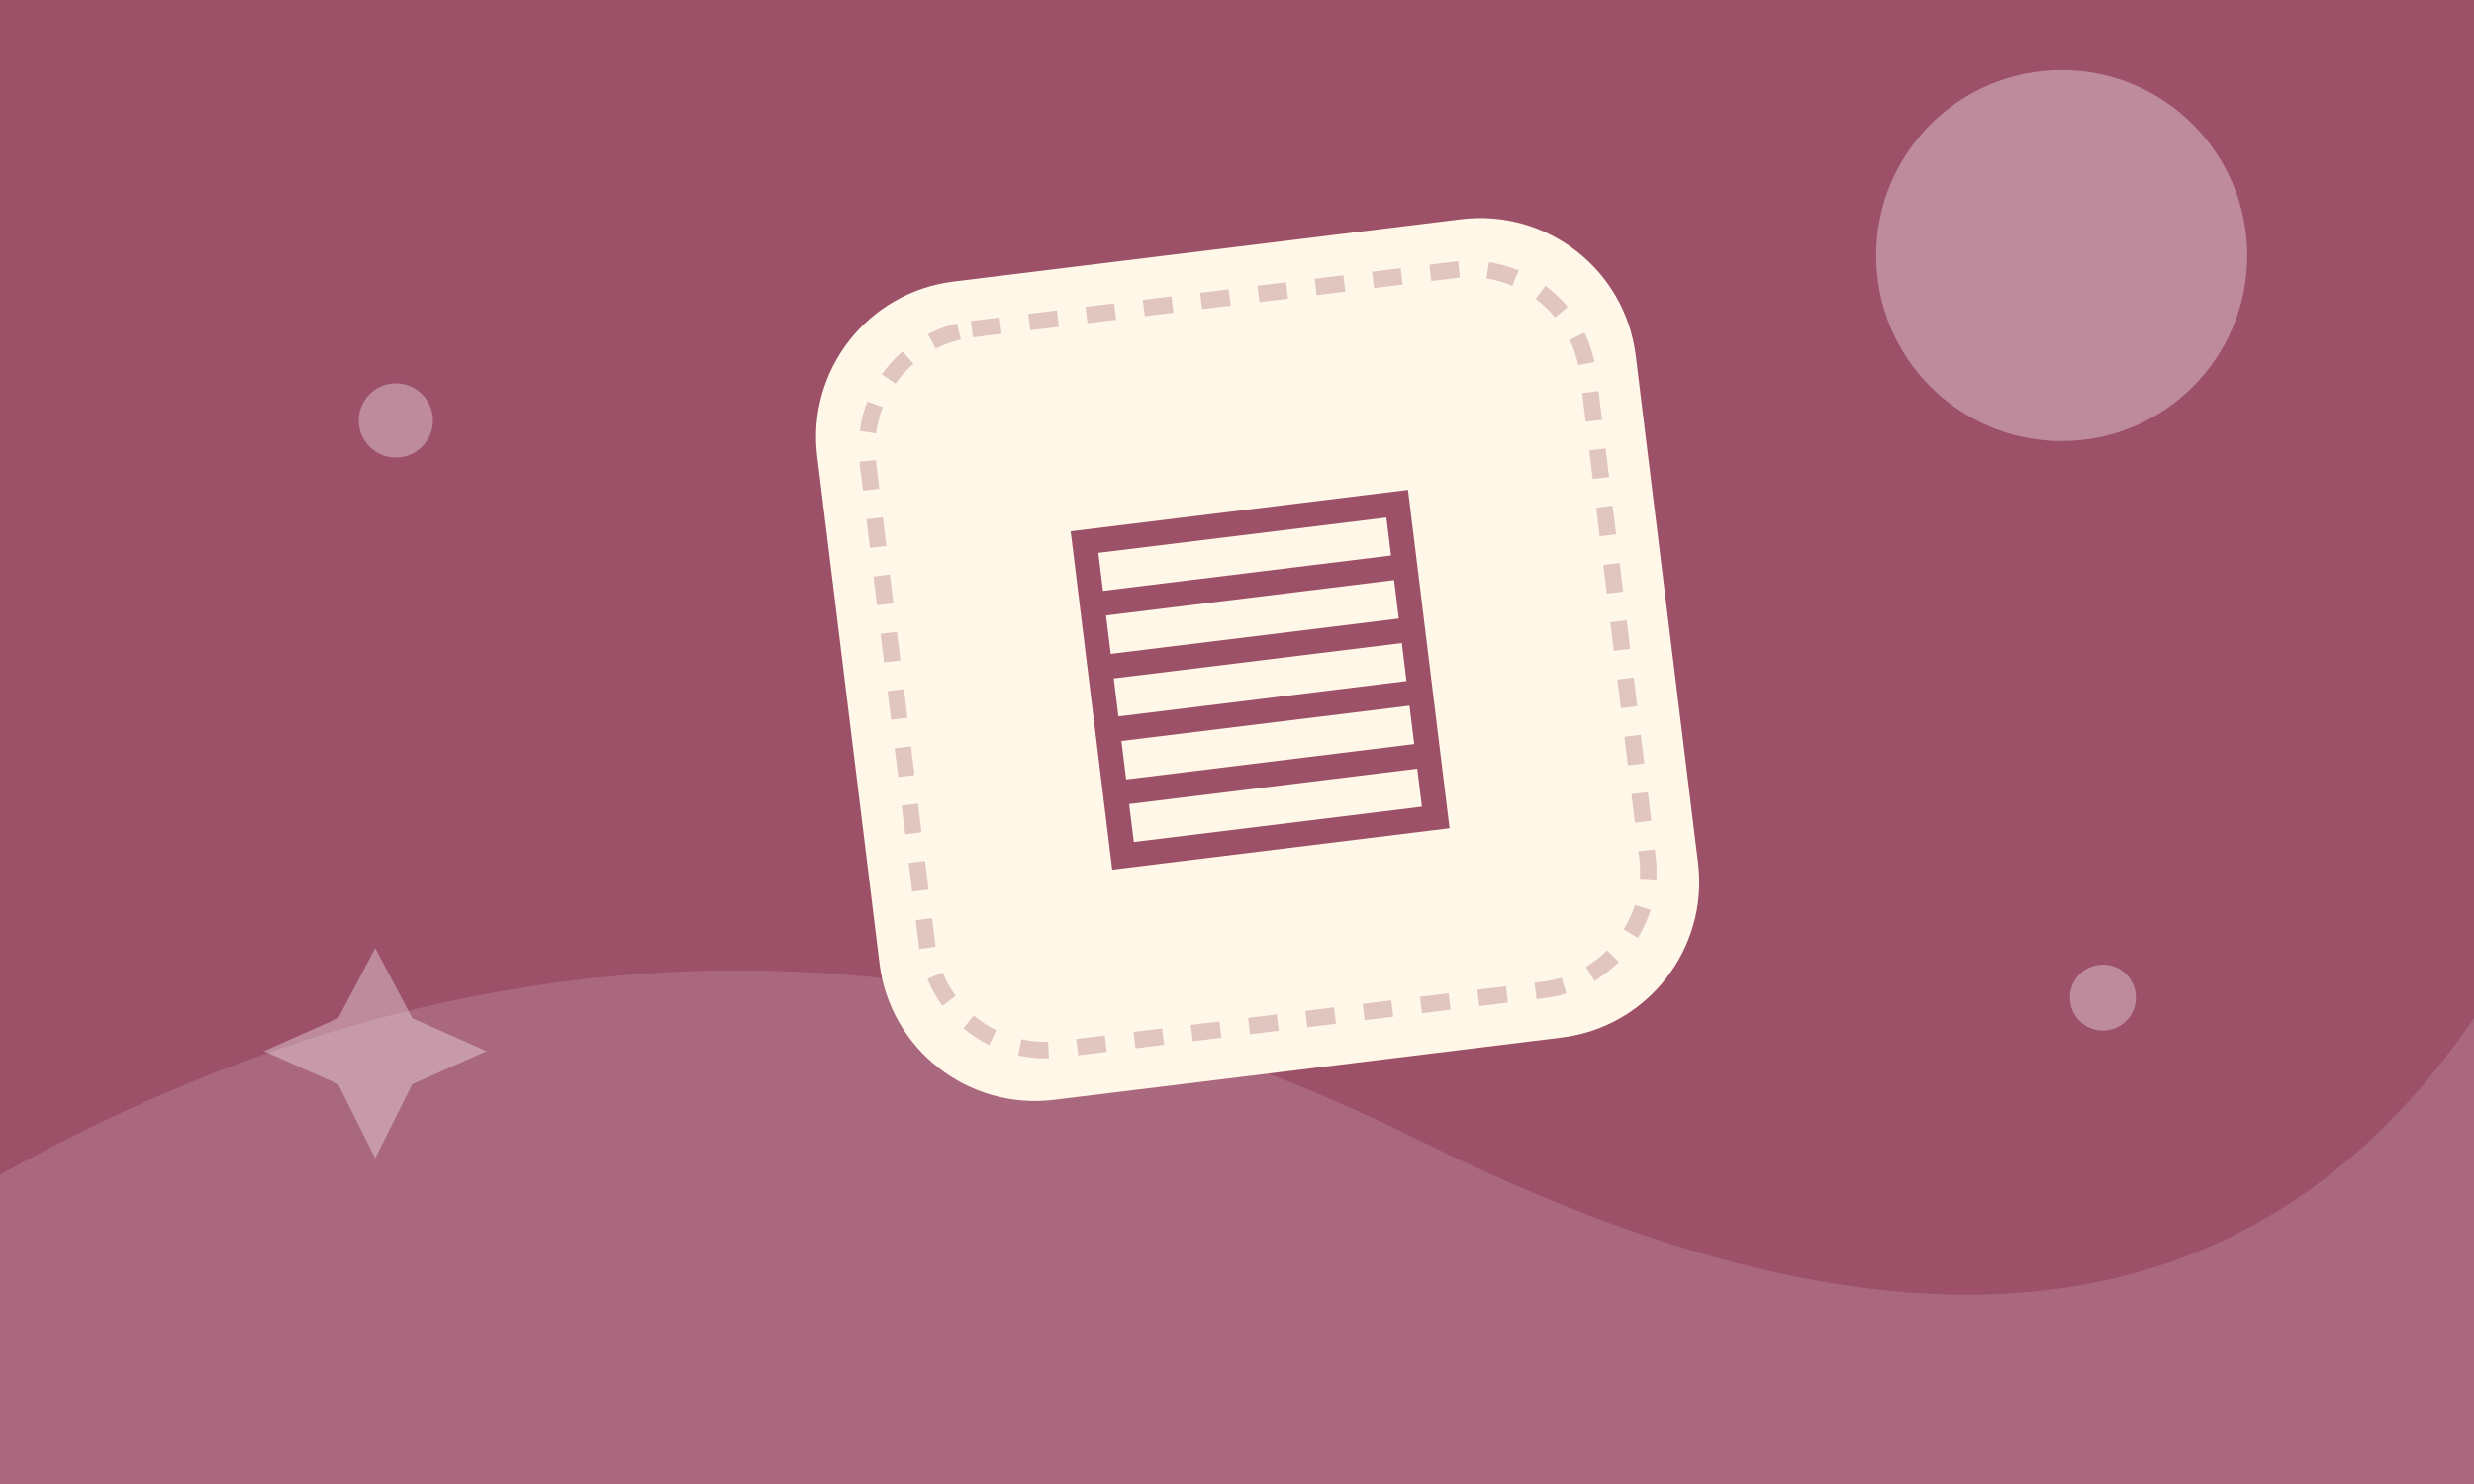
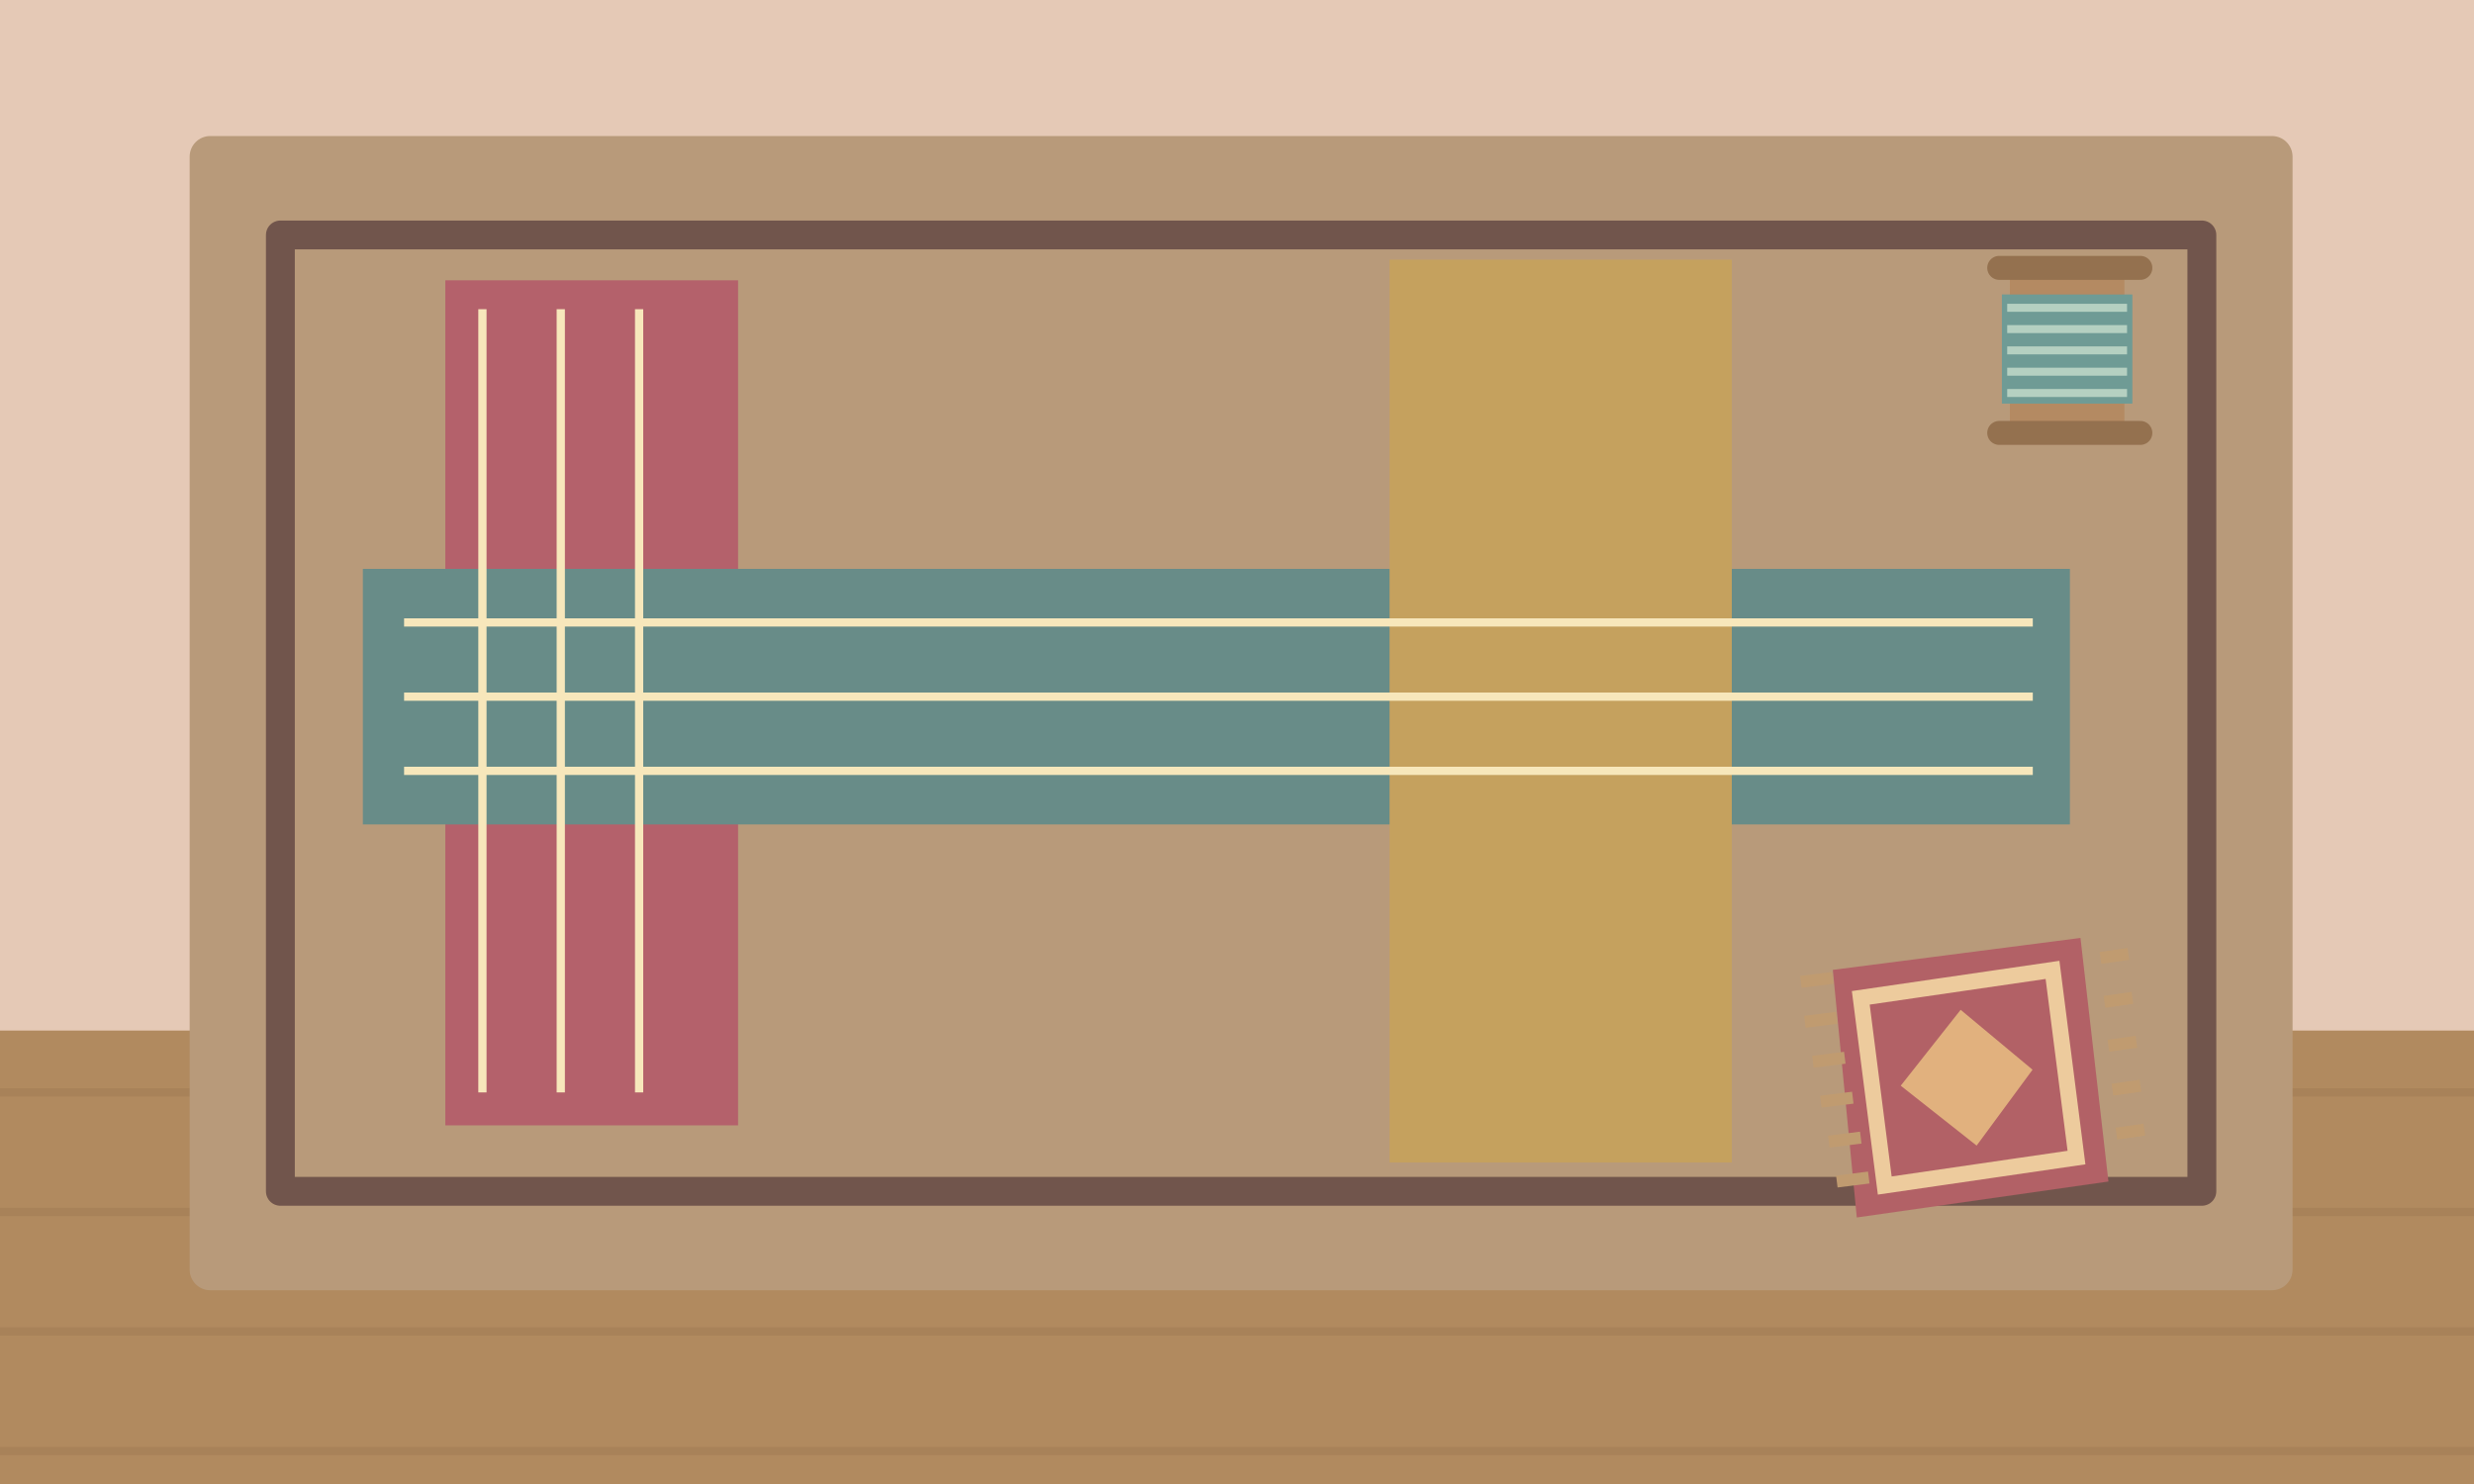
- <svg xmlns="http://www.w3.org/2000/svg" viewBox="0 0 600 360">
-   <rect width="600" height="360" fill="#9c5169" />
-   <circle cx="500" cy="62" r="45" fill="#fff5" />
-   <path d="M0 285Q170 190 345 277T600 247V360H0Z" fill="#fff2" />
-   <g transform="translate(205 60) rotate(-7 100 100)">
-     <rect width="200" height="200" rx="38" fill="#fff7e7" />
-     <rect x="12" y="12" width="176" height="176" rx="29" fill="none" stroke="#9c5169" stroke-opacity=".3" stroke-width="4" stroke-dasharray="7 7" />
-     <text x="100" y="133" text-anchor="middle" font-size="108" fill="#9c5169">▤</text>
+ <svg xmlns="http://www.w3.org/2000/svg" class="illustrated-scene identity-scene scene-woven medium-sprites" data-world="weavery" viewBox="0 0 600 360" aria-hidden="true">
+   <rect width="600" height="360" fill="#e5c9b6" />
+   <rect x="0" y="250" width="600" height="110" rx="0" fill="#b18a5f" class="" />
+   <path d="M0 265h600" fill="none" stroke="#8d69463b" stroke-width="2" stroke-linejoin="round" class="" />
+   <path d="M0 294h600" fill="none" stroke="#8d69463b" stroke-width="2" stroke-linejoin="round" class="" />
+   <path d="M0 323h600" fill="none" stroke="#8d69463b" stroke-width="2" stroke-linejoin="round" class="" />
+   <path d="M0 352h600" fill="none" stroke="#8d69463b" stroke-width="2" stroke-linejoin="round" class="" />
+   <rect x="46" y="33" width="510" height="280" rx="5" fill="#b89a7a" class="" />
+   <path d="M68 57h466v232H68Z" fill="none" stroke="#71554c" stroke-width="7" stroke-linejoin="round" class="" />
+   <path d="M108 68h71v205h-71Z" fill="#b4616b" stroke="none" stroke-width="1" stroke-linejoin="round" class="" />
+   <path d="M88 138h414v62H88Z" fill="#688c88" stroke="none" stroke-width="1" stroke-linejoin="round" class="" />
+   <path d="M337 63h83v219h-83Z" fill="#c5a15e" stroke="none" stroke-width="1" stroke-linejoin="round" class="" />
+   <path d="M117 75v190m19-190v190m19-190v190" fill="none" stroke="#f7e7bb" stroke-width="2" stroke-linejoin="round" class="" />
+   <path d="M98 151h395m-395 18h395m-395 18h395" fill="none" stroke="#f7e7bb" stroke-width="2" stroke-linejoin="round" class="" />
+   <g class="scene-object object-0 " transform="translate(470 54) scale(0.6458333)">
+     <path fill="#b48a62" d="M27 15h43v66H27z" />
+     <path fill="#6f9b95" d="M24 27h49v41H24z" />
+     <path stroke="#b5d0c1" stroke-width="3" d="M26 32h45M26 40h45M26 48h45M26 56h45M26 64h45" />
+     <path stroke="#94714f" stroke-width="9" stroke-linecap="round" d="M23 17h53M23 79h53" />
  </g>
-   <g fill="#fff5">
-     <circle cx="96" cy="102" r="9" />
-     <circle cx="510" cy="242" r="8" />
-     <path d="M91 230l9 17 18 8-18 8-9 18-9-18-18-8 18-8Z" />
+   <g class="scene-object object-1 " transform="translate(429 213) scale(0.96875)">
+     <path fill="#b26166" d="m16 23 62-8 7 61-63 9Z" />
+     <path fill="none" stroke="#edcb9d" stroke-width="4" d="m23 30 48-7 6 47-48 7Z" />
+     <path fill="#e1b17e" d="m48 33 18 15-14 19-19-15Z" />
+     <path stroke="#c09b70" stroke-width="3" d="m16 25-8 1m9 9-8 1m10 9-8 1m10 9-8 1m10 9-8 1m10 9-8 1m66-56 7-1m-6 12 7-1m-6 12 7-1m-6 12 7-1m-6 12 7-1" />
  </g>
</svg>
